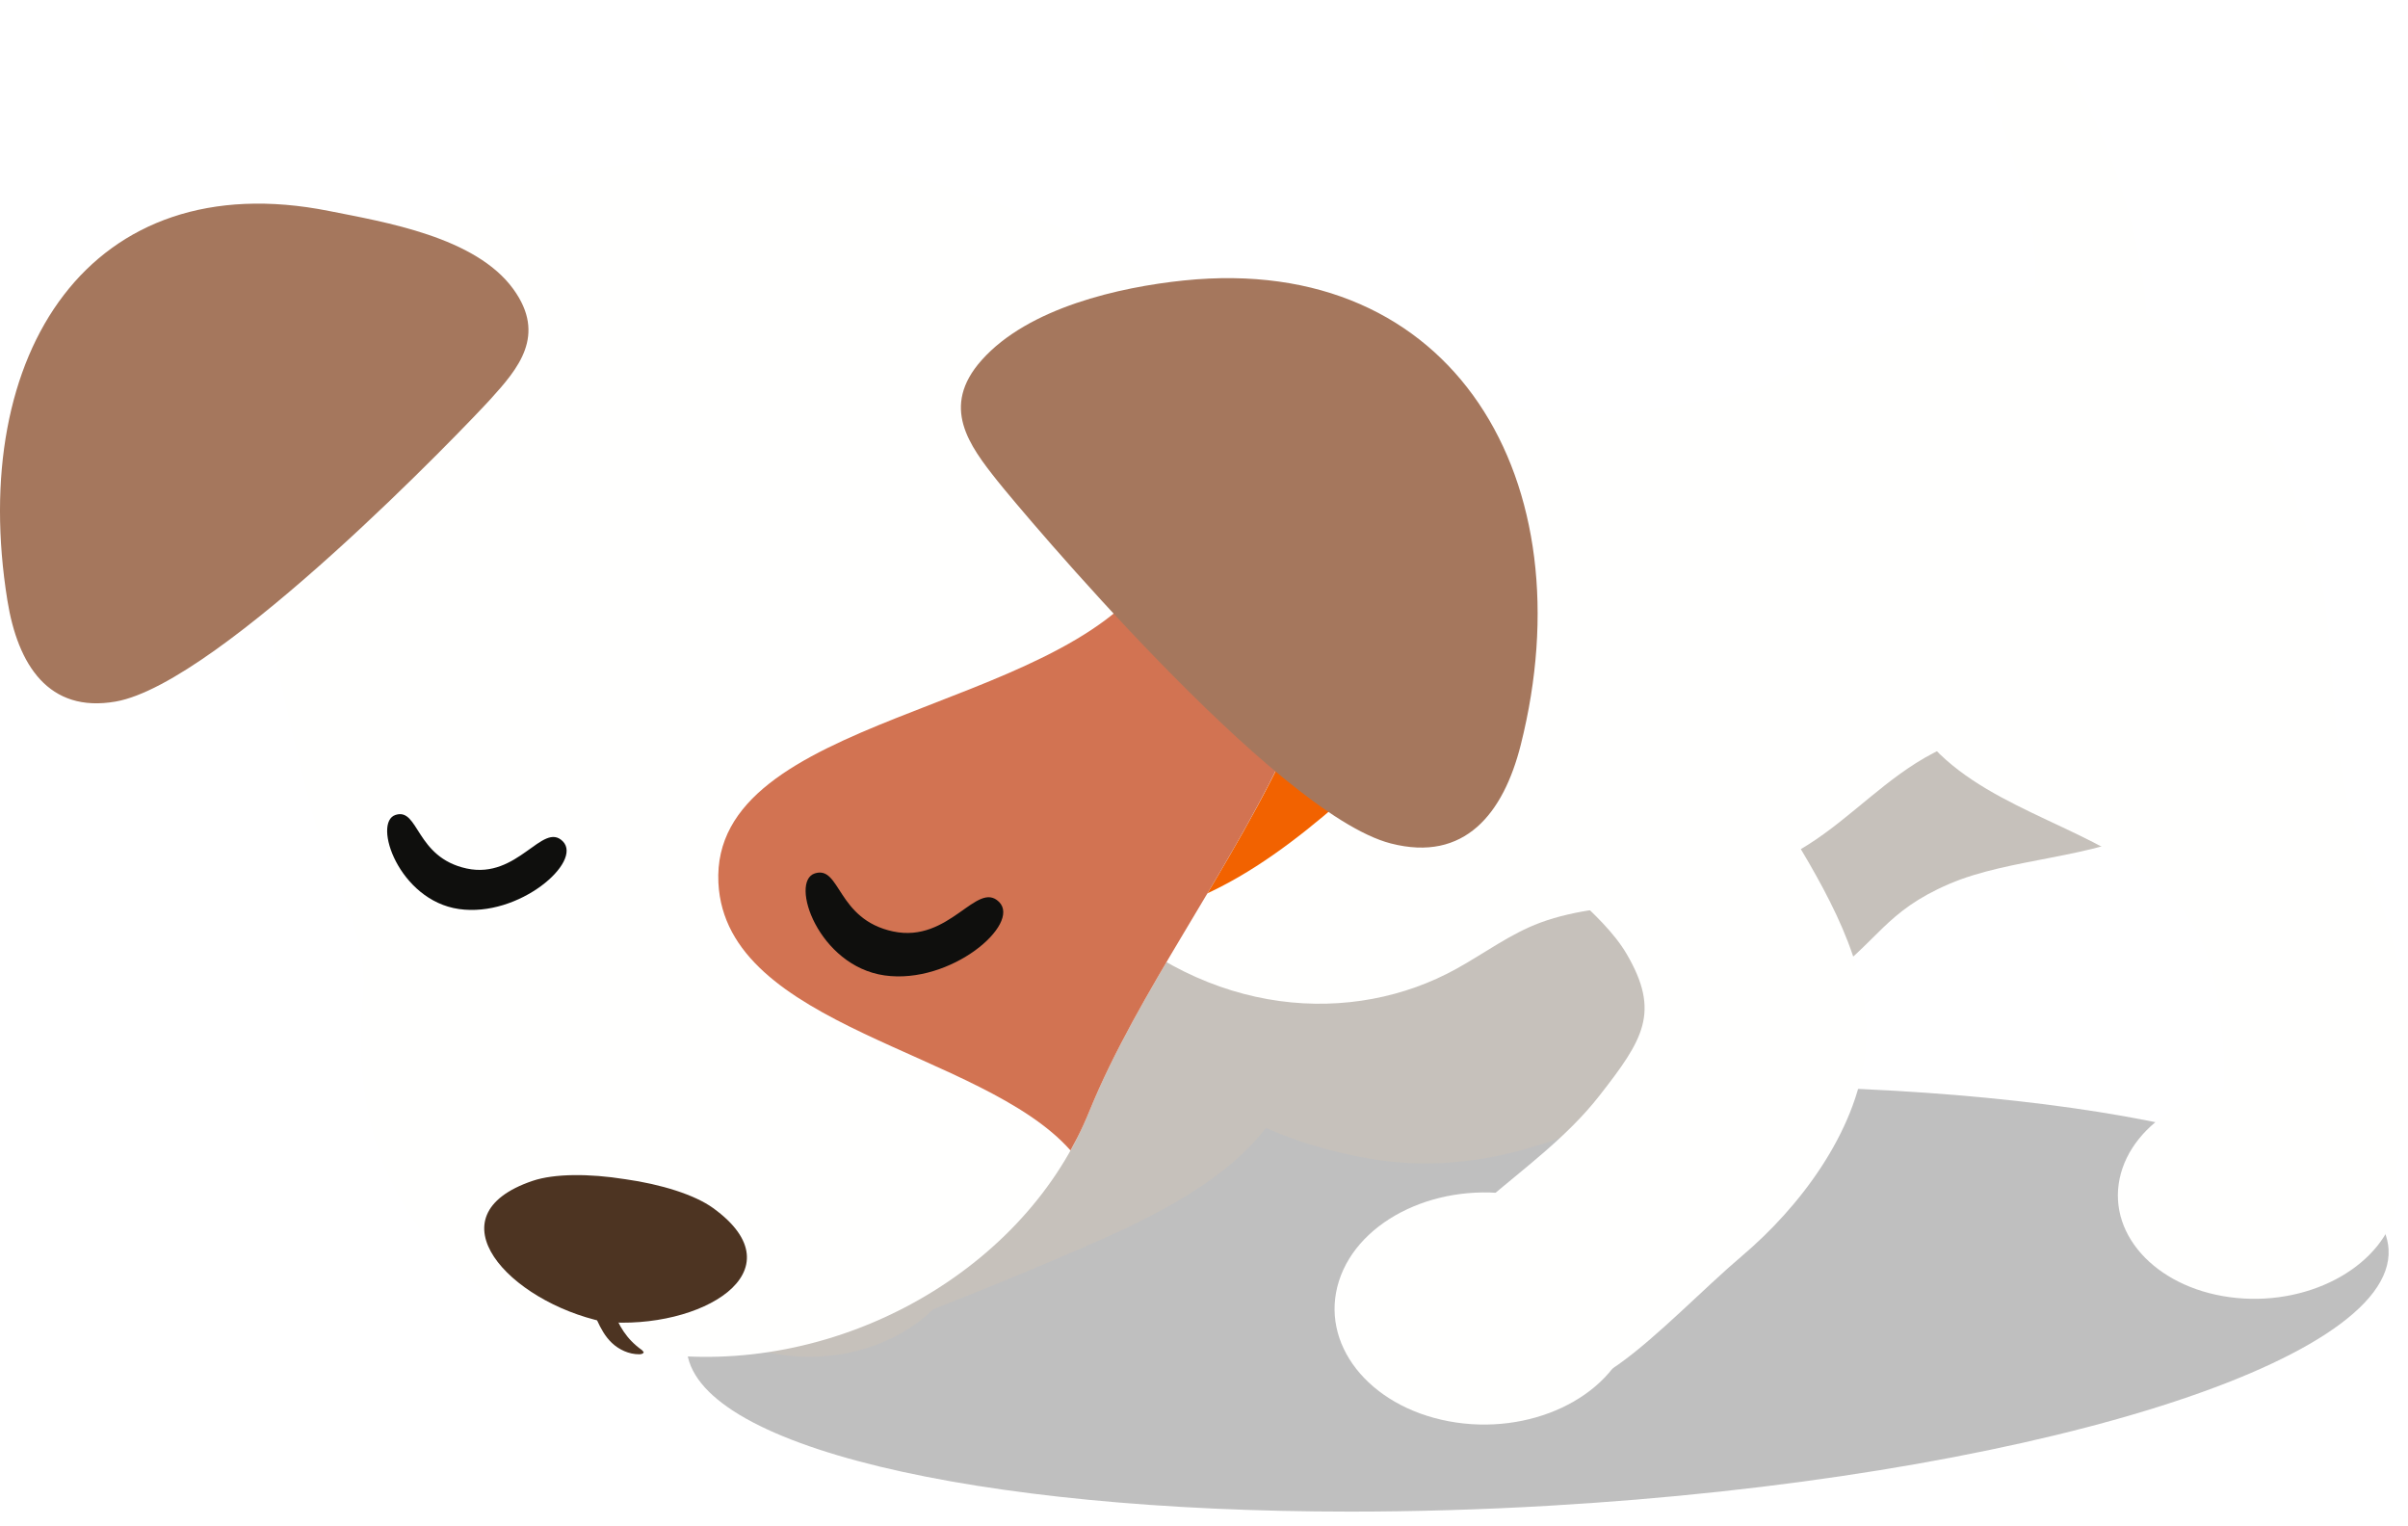
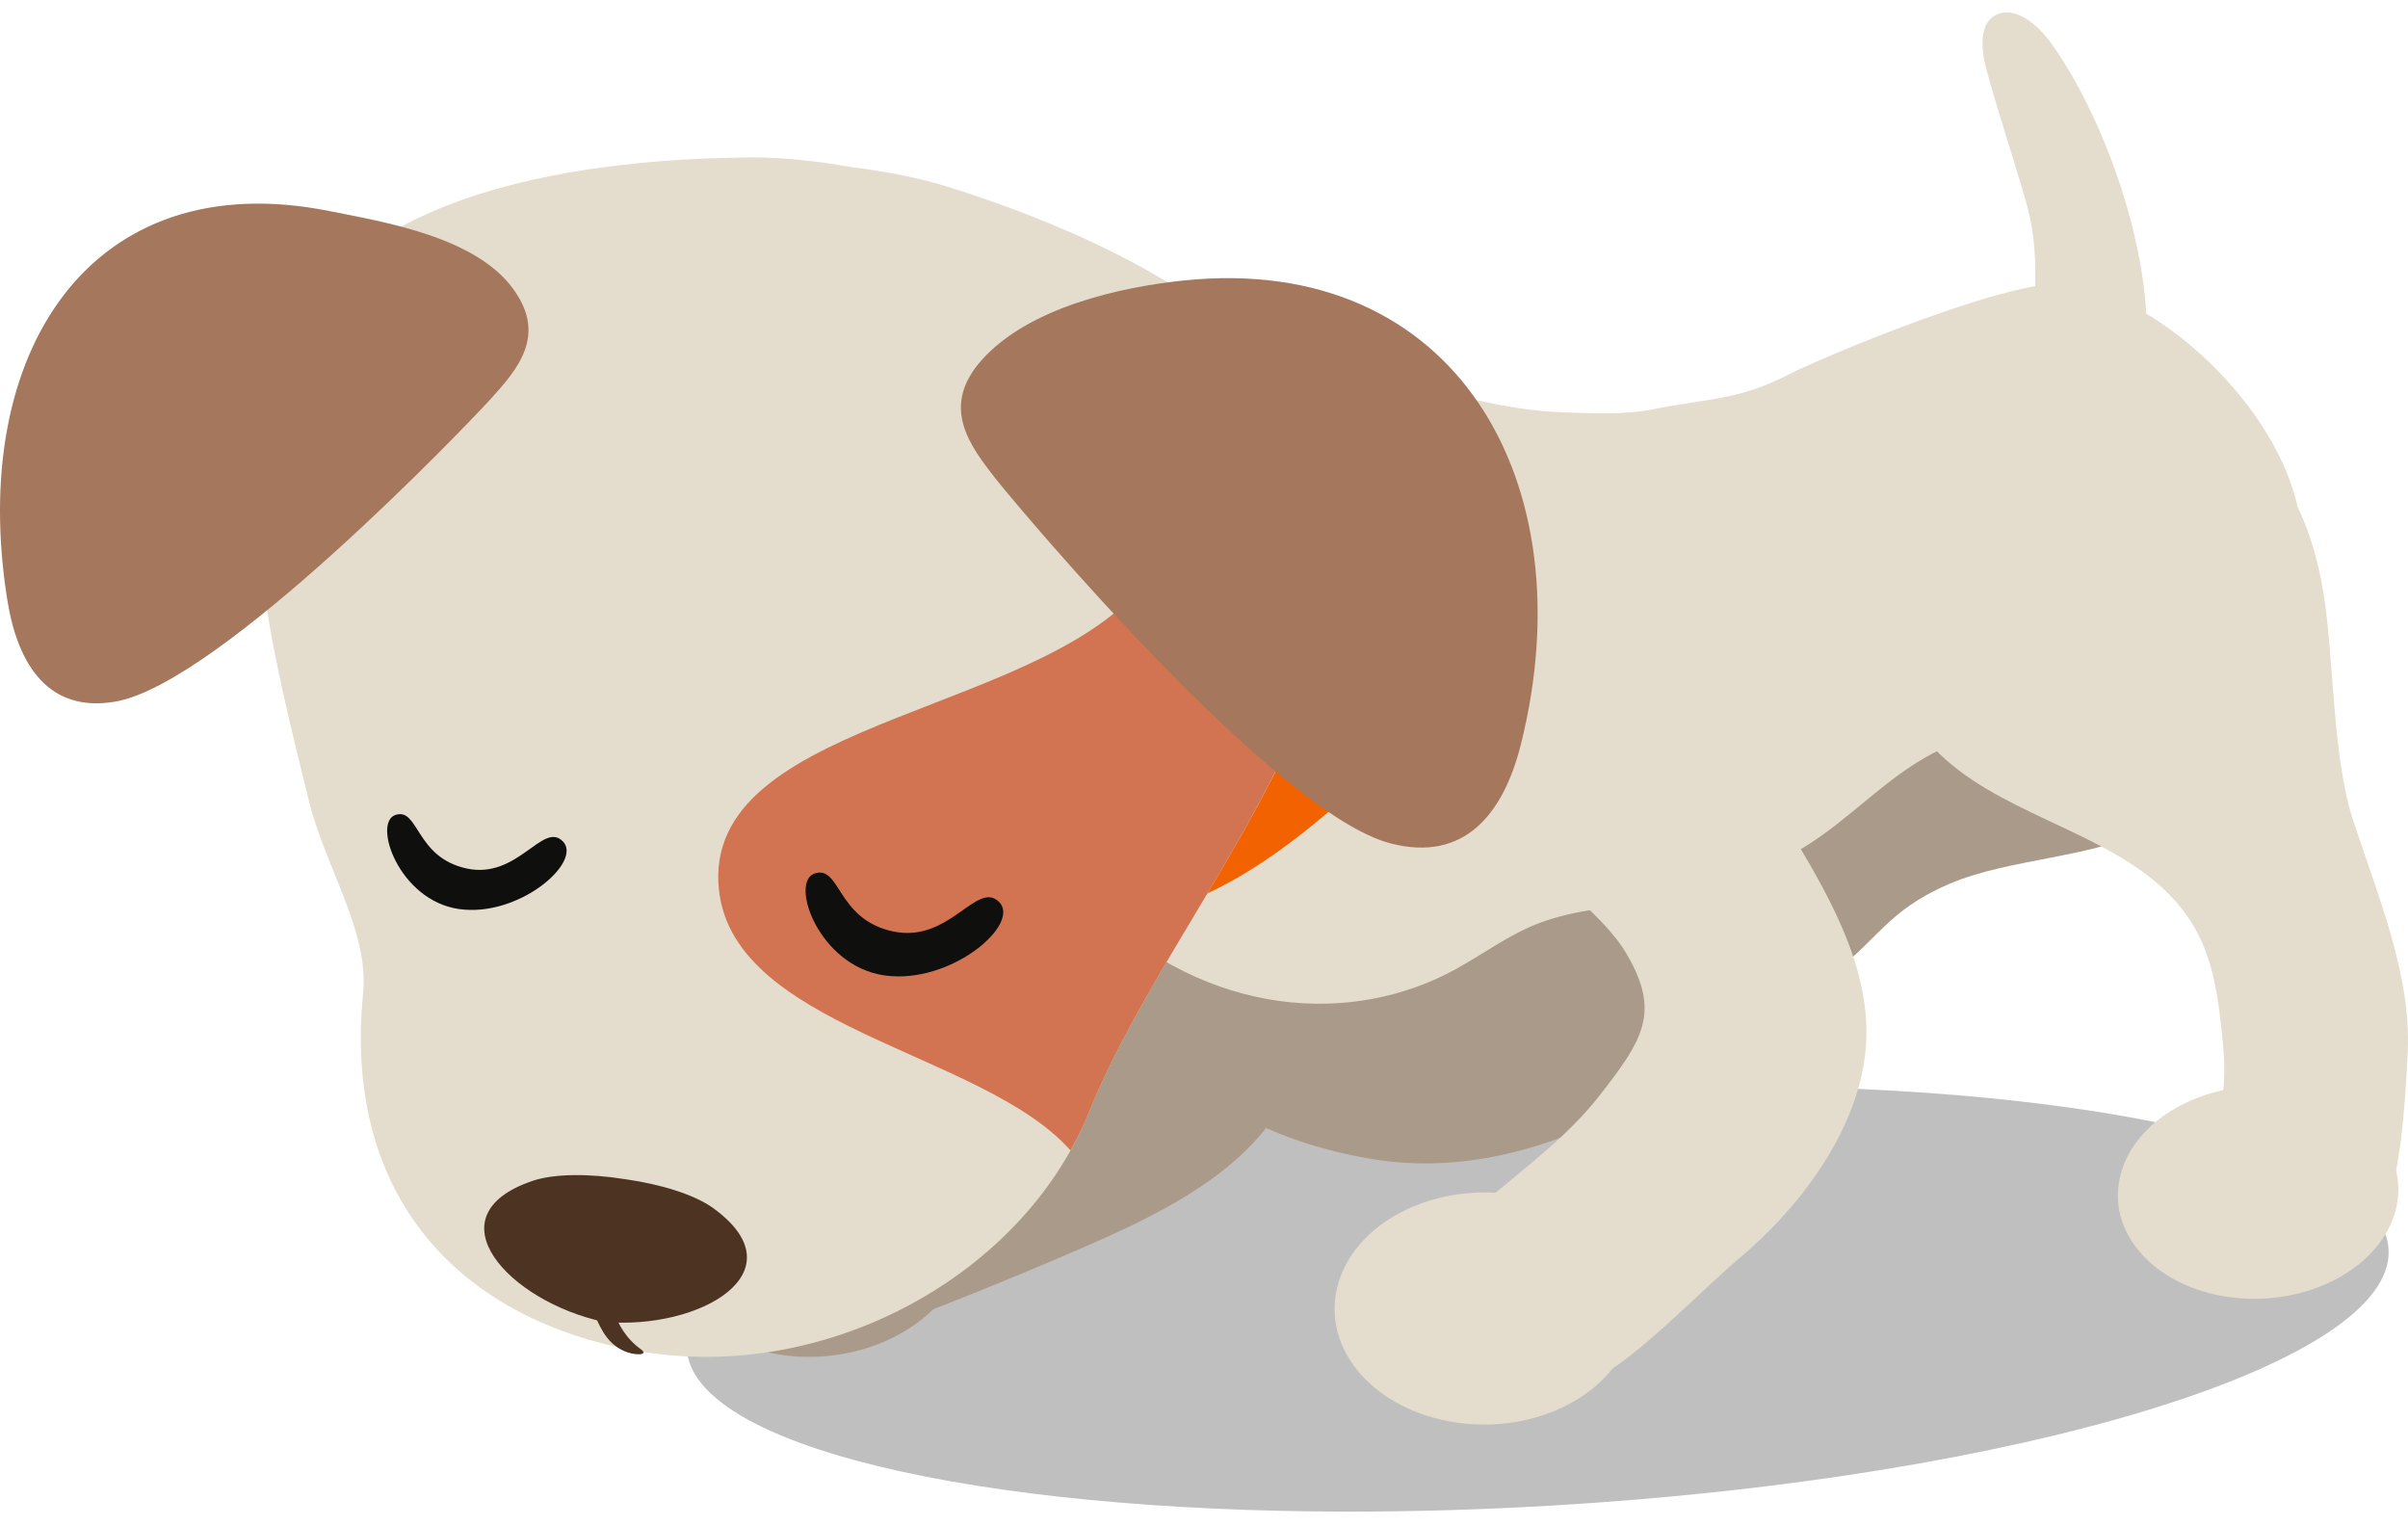
<svg xmlns="http://www.w3.org/2000/svg" width="150px" height="95px" viewBox="0 0 150 95" version="1.1">
  <g id="Dog-states" stroke="none" stroke-width="1" fill="none" fill-rule="evenodd">
    <g id="for-markdown-descriptions" transform="translate(-14, -61)">
      <g id="Group" transform="translate(14, 19)">
        <g id="sniffing" transform="translate(0, 42.77108)">
          <path d="M84.105,93.373 C60.715,93.373 43.108,89.283 42.776,83.201 C42.386,76.08 65.802,68.933 95.083,67.233 C99.338,66.986 103.487,66.867 107.465,66.867 C130.849,66.867 148.457,70.958 148.79,77.044 C149.179,84.161 125.764,91.308 96.491,93.008 C92.234,93.255 88.084,93.373 84.105,93.373" id="Fill-134" fill-opacity="0.25" fill="#000000" />
-           <path d="M63.091,66.416 C58.919,69.394 55.243,70.555 49.139,72.407 C47.408,72.932 52.542,82.855 57.205,81.122 C60.125,80.037 67.096,77.158 69.916,75.826 C74.336,73.738 78.968,70.961 80.648,66.275 C82.3,61.666 80.618,56.575 78.936,51.977 C76.889,46.379 71.986,35.014 64.214,38.658 C53.194,43.827 64.271,50.647 66.342,56.469 C67.797,60.562 67.669,63.147 63.091,66.416" id="Fill-135" fill="#C6C1BB" />
-           <path d="M126.771,19.136 C126.782,20.725 127.134,24.389 128.899,25.822 C131.386,27.84 132.99,24.901 133.37,23.352 C134.848,17.28 131.608,7.294 127.804,1.967 C126.992,0.828 125.612,-0.398 124.412,0.124 C123.238,0.634 123.402,2.305 123.748,3.587 C124.491,6.337 125.422,9.048 126.203,11.789 C126.977,14.511 126.751,16.404 126.771,19.136" id="Fill-136" fill="#FFFFFE" />
-           <path d="M129.213,16.928 C125.811,16.242 113.27,21.599 111.455,22.535 C108.278,24.173 106.539,24.008 103.067,24.704 C101.16,25.086 99.132,24.974 97.21,24.899 C89.901,24.614 84.439,20.613 76.778,23.594 C71.458,25.665 67.078,29.84 64.138,34.749 C62.251,37.902 60.886,41.629 61.673,45.172 C62.688,49.743 67.235,52.38 68.737,56.703 C71.066,63.406 76.575,68.58 84.998,70.122 C95.71,72.083 105.007,65.668 113.253,59.703 C116.806,57.131 117.126,55.3 121.191,53.546 C124.97,51.915 130.252,51.96 133.89,50.018 C140.343,46.575 143.591,40.355 143.362,32.694 C143.161,25.969 135.517,18.202 129.213,16.928" id="Fill-137" fill="#FFFFFE" />
-           <path d="M130.431,44.494 C126.769,43.254 123.733,44.415 120.433,46.131 C117.524,47.644 115.359,50.107 112.632,51.835 C109.774,53.646 106.322,54.775 103.023,55.338 C100.654,55.742 98.212,55.851 95.952,56.691 C94.072,57.39 92.489,58.589 90.731,59.562 C84.313,63.118 75.301,62.661 68.072,55.686 C70.294,67.086 79.276,70.313 85.199,71.369 C95.846,73.268 105.296,66.273 113.516,60.369 C117.058,57.825 117.382,56.019 121.43,54.277 C125.194,52.66 130.447,52.687 134.072,50.763 C134.369,50.606 134.656,50.441 134.94,50.273 C134.624,47.694 133.287,45.46 130.431,44.494" id="Fill-138" fill="#C6C1BB" />
+           <path d="M63.091,66.416 C58.919,69.394 55.243,70.555 49.139,72.407 C47.408,72.932 52.542,82.855 57.205,81.122 C60.125,80.037 67.096,77.158 69.916,75.826 C74.336,73.738 78.968,70.961 80.648,66.275 C82.3,61.666 80.618,56.575 78.936,51.977 C76.889,46.379 71.986,35.014 64.214,38.658 C53.194,43.827 64.271,50.647 66.342,56.469 C67.797,60.562 67.669,63.147 63.091,66.416" id="Fill-135" fill="#AA9A89" />
+           <path d="M126.771,19.136 C126.782,20.725 127.134,24.389 128.899,25.822 C131.386,27.84 132.99,24.901 133.37,23.352 C134.848,17.28 131.608,7.294 127.804,1.967 C126.992,0.828 125.612,-0.398 124.412,0.124 C123.238,0.634 123.402,2.305 123.748,3.587 C124.491,6.337 125.422,9.048 126.203,11.789 C126.977,14.511 126.751,16.404 126.771,19.136" id="Fill-136" fill="#E4DCCC" />
+           <path d="M129.213,16.928 C125.811,16.242 113.27,21.599 111.455,22.535 C108.278,24.173 106.539,24.008 103.067,24.704 C101.16,25.086 99.132,24.974 97.21,24.899 C89.901,24.614 84.439,20.613 76.778,23.594 C71.458,25.665 67.078,29.84 64.138,34.749 C62.251,37.902 60.886,41.629 61.673,45.172 C62.688,49.743 67.235,52.38 68.737,56.703 C71.066,63.406 76.575,68.58 84.998,70.122 C95.71,72.083 105.007,65.668 113.253,59.703 C116.806,57.131 117.126,55.3 121.191,53.546 C124.97,51.915 130.252,51.96 133.89,50.018 C140.343,46.575 143.591,40.355 143.362,32.694 C143.161,25.969 135.517,18.202 129.213,16.928" id="Fill-137" fill="#E4DCCC" />
+           <path d="M130.431,44.494 C126.769,43.254 123.733,44.415 120.433,46.131 C117.524,47.644 115.359,50.107 112.632,51.835 C109.774,53.646 106.322,54.775 103.023,55.338 C100.654,55.742 98.212,55.851 95.952,56.691 C94.072,57.39 92.489,58.589 90.731,59.562 C84.313,63.118 75.301,62.661 68.072,55.686 C70.294,67.086 79.276,70.313 85.199,71.369 C95.846,73.268 105.296,66.273 113.516,60.369 C117.058,57.825 117.382,56.019 121.43,54.277 C125.194,52.66 130.447,52.687 134.072,50.763 C134.369,50.606 134.656,50.441 134.94,50.273 C134.624,47.694 133.287,45.46 130.431,44.494" id="Fill-138" fill="#AA9A89" />
          <path d="M88.68,21.652 C90.849,22.737 93.279,25.788 93.771,28.194 C94.24,30.486 93.836,33.162 93.241,35.325 C91.928,40.107 88.902,44.267 85.385,47.472 C80.228,52.174 74.605,56.725 67.376,56.625 C63.769,56.574 60.466,56.187 57.684,53.392 C50.382,46.055 56.095,38.375 61.27,32.21 C66.143,26.406 74.321,18.406 82.652,20.114 C84.445,20.482 87,20.811 88.68,21.652" id="Fill-139" fill="#F26200" />
-           <path d="M41.678,75.791 C40.888,79.764 44.378,83.303 49.475,83.699 C54.567,84.094 59.338,81.195 60.13,77.22 C60.918,73.252 57.43,69.709 52.336,69.313 C47.241,68.919 42.468,71.817 41.678,75.791" id="Fill-140" fill="#C6C1BB" />
-           <path d="M83.406,79.013 C82.173,82.893 85.231,86.8 90.239,87.745 C95.242,88.689 100.299,86.311 101.535,82.43 C102.765,78.556 99.71,74.646 94.705,73.701 C89.698,72.757 84.639,75.133 83.406,79.013" id="Fill-141" fill="#FFFFFE" />
-           <path d="M99.632,67.468 C95.536,72.708 88.736,75.27 87.633,81.16 C87.302,82.926 86.057,83.756 87.26,84.979 C91.483,89.277 96.963,86.934 100.821,84.203 C103.237,82.493 106.218,79.392 108.495,77.465 C112.064,74.446 115.604,69.818 116.184,64.902 C116.753,60.065 114.22,55.515 111.784,51.442 C108.82,46.485 102.129,36.587 95.848,41.871 C86.941,49.363 98.293,53.466 101.324,58.637 C103.453,62.271 102.365,63.97 99.632,67.468" id="Fill-142" fill="#FFFFFE" />
-           <path d="M134.692,54.516 C135.8,55.534 136.715,56.752 137.325,58.291 C137.858,59.638 138.117,61.084 138.288,62.53 C138.52,64.499 138.83,66.819 138.111,68.721 C137.252,70.991 135.052,71.577 133.719,73.445 C133.092,74.322 137.581,77.294 139.345,77.471 C147.645,78.309 149.373,77.58 149.983,64.754 C150.214,59.883 148.076,54.926 146.526,50.141 C145.379,46.599 145.342,40.575 144.856,36.982 C143.625,27.881 139.047,24.96 131.946,22.052 C126.185,19.692 119.863,21.741 117.926,27.206 C116.348,31.658 116.05,41.191 120.481,45.841 C124.261,49.808 130.72,50.87 134.692,54.516" id="Fill-152" fill="#FFFFFE" />
-           <path d="M132.034,72.65 C131.288,76.28 134.546,79.599 139.312,80.066 C144.075,80.532 148.543,77.968 149.292,74.336 C150.036,70.711 146.78,67.388 142.016,66.922 C137.25,66.456 132.781,69.018 132.034,72.65" id="Fill-153" fill="#FFFFFE" />
+           <path d="M41.678,75.791 C40.888,79.764 44.378,83.303 49.475,83.699 C54.567,84.094 59.338,81.195 60.13,77.22 C60.918,73.252 57.43,69.709 52.336,69.313 C47.241,68.919 42.468,71.817 41.678,75.791" id="Fill-140" fill="#AA9A89" />
+           <path d="M83.406,79.013 C82.173,82.893 85.231,86.8 90.239,87.745 C95.242,88.689 100.299,86.311 101.535,82.43 C102.765,78.556 99.71,74.646 94.705,73.701 C89.698,72.757 84.639,75.133 83.406,79.013" id="Fill-141" fill="#E4DCCC" />
+           <path d="M99.632,67.468 C95.536,72.708 88.736,75.27 87.633,81.16 C87.302,82.926 86.057,83.756 87.26,84.979 C91.483,89.277 96.963,86.934 100.821,84.203 C103.237,82.493 106.218,79.392 108.495,77.465 C112.064,74.446 115.604,69.818 116.184,64.902 C116.753,60.065 114.22,55.515 111.784,51.442 C108.82,46.485 102.129,36.587 95.848,41.871 C86.941,49.363 98.293,53.466 101.324,58.637 C103.453,62.271 102.365,63.97 99.632,67.468" id="Fill-142" fill="#E4DCCC" />
+           <path d="M134.692,54.516 C135.8,55.534 136.715,56.752 137.325,58.291 C137.858,59.638 138.117,61.084 138.288,62.53 C138.52,64.499 138.83,66.819 138.111,68.721 C137.252,70.991 135.052,71.577 133.719,73.445 C133.092,74.322 137.581,77.294 139.345,77.471 C147.645,78.309 149.373,77.58 149.983,64.754 C150.214,59.883 148.076,54.926 146.526,50.141 C145.379,46.599 145.342,40.575 144.856,36.982 C143.625,27.881 139.047,24.96 131.946,22.052 C126.185,19.692 119.863,21.741 117.926,27.206 C116.348,31.658 116.05,41.191 120.481,45.841 C124.261,49.808 130.72,50.87 134.692,54.516" id="Fill-152" fill="#E4DCCC" />
+           <path d="M132.034,72.65 C131.288,76.28 134.546,79.599 139.312,80.066 C144.075,80.532 148.543,77.968 149.292,74.336 C150.036,70.711 146.78,67.388 142.016,66.922 C137.25,66.456 132.781,69.018 132.034,72.65" id="Fill-153" fill="#E4DCCC" />
          <g id="head" transform="translate(47.89157, 46.38554) scale(-1, 1) translate(-47.89157, -46.38554) translate(0, 9.036145)">
-             <path d="M78.334,12.481 C74.471,1.824 58.769,0.049 48.867,0 C47.085,-0.008 45.001,0.204 42.756,0.599 C40.492,0.882 38.438,1.294 36.739,1.827 C30.382,3.821 21.751,7.337 16.604,12.869 C14.099,15.562 12.415,18.73 12.229,22.438 C11.776,31.474 17.095,40.011 22.009,48.242 C24.254,52.001 26.414,55.695 27.901,59.344 C28.027,59.653 28.158,59.957 28.294,60.256 C32.686,69.954 44.549,76.245 55.835,74.368 C67.121,72.491 74.423,64.734 73.166,52.092 C72.776,48.169 75.506,44.282 76.55,40.027 C78.835,30.712 81.419,20.984 78.334,12.481" id="Fill-139" fill="#FFFFFE" />
+             <path d="M78.334,12.481 C74.471,1.824 58.769,0.049 48.867,0 C47.085,-0.008 45.001,0.204 42.756,0.599 C40.492,0.882 38.438,1.294 36.739,1.827 C30.382,3.821 21.751,7.337 16.604,12.869 C14.099,15.562 12.415,18.73 12.229,22.438 C11.776,31.474 17.095,40.011 22.009,48.242 C24.254,52.001 26.414,55.695 27.901,59.344 C28.027,59.653 28.158,59.957 28.294,60.256 C32.686,69.954 44.549,76.245 55.835,74.368 C67.121,72.491 74.423,64.734 73.166,52.092 C72.776,48.169 75.506,44.282 76.55,40.027 C78.835,30.712 81.419,20.984 78.334,12.481" id="Fill-139" fill="#E4DCCC" />
            <path d="M24.003,25.828 C21.545,22.132 20.798,22.126 17.922,23.327 C15.957,24.149 14.103,25.259 12.426,26.609 C13.432,34.115 17.858,41.289 22.009,48.242 C24.254,52.001 26.414,55.695 27.901,59.344 C28.027,59.653 28.158,59.957 28.294,60.256 C28.538,60.796 28.81,61.324 29.1,61.842 C34.616,55.598 50.581,54.233 51.032,45.179 C51.554,34.717 29.887,34.675 24.003,25.828" id="Fill-140" fill="#D27352" />
            <path d="M51.368,65.427 C52.523,64.596 54.604,63.949 56.835,63.634 L56.844,63.633 L56.853,63.632 C59.078,63.276 61.255,63.281 62.603,63.736 C69.018,65.905 64.083,71.254 58.185,72.517 L58.185,72.519 L58.178,72.519 L58.167,72.521 L58.167,72.519 C52.159,73.049 45.872,69.391 51.368,65.427" id="Fill-141" fill="#4D3422" />
            <path d="M71.142,40.945 C72.598,41.41 70.942,46.265 67.2,46.807 C63.458,47.35 59.466,43.866 60.723,42.592 C61.98,41.32 63.518,44.973 66.714,44.283 C69.911,43.593 69.686,40.481 71.142,40.945" id="Fill-142" fill="#0F0F0D" />
            <path d="M55.792,74.278 L55.689,74.398 C55.68,74.494 55.834,74.537 55.954,74.538 C56.615,74.544 57.239,74.238 57.668,73.83 C58.097,73.424 58.36,72.923 58.59,72.424 C58.99,71.556 58.078,70.623 57.626,71.749 C57.229,72.736 56.8,73.562 55.792,74.278" id="Fill-143" fill="#4D3422" />
            <path d="M45.022,44.587 C46.626,45.091 44.804,50.355 40.683,50.942 C36.562,51.528 32.163,47.747 33.547,46.367 C34.931,44.987 36.627,48.95 40.147,48.204 C43.668,47.457 43.418,44.081 45.022,44.587" id="Fill-144" fill="#0F0F0D" />
            <path d="M95.323,27.584 C94.675,31.613 92.751,34.612 88.585,33.887 C82.054,32.75 66.615,16.578 65.234,15.059 C63.497,13.144 61.724,11.077 63.804,8.202 C66.159,4.947 71.794,4.029 75.291,3.332 C90.153,0.371 97.801,12.169 95.323,27.584" id="Fill-145" fill="#A5775D" />
            <path d="M1.051,36.581 C2.131,40.862 4.547,43.909 9.147,42.723 C16.358,40.865 32.227,21.931 33.639,20.158 C35.416,17.925 37.217,15.525 34.638,12.627 C31.719,9.346 26.023,8.073 22.046,7.661 C5.148,5.908 -3.073,20.201 1.051,36.581" id="Fill-146" fill="#A5775D" />
          </g>
        </g>
      </g>
    </g>
  </g>
</svg>
